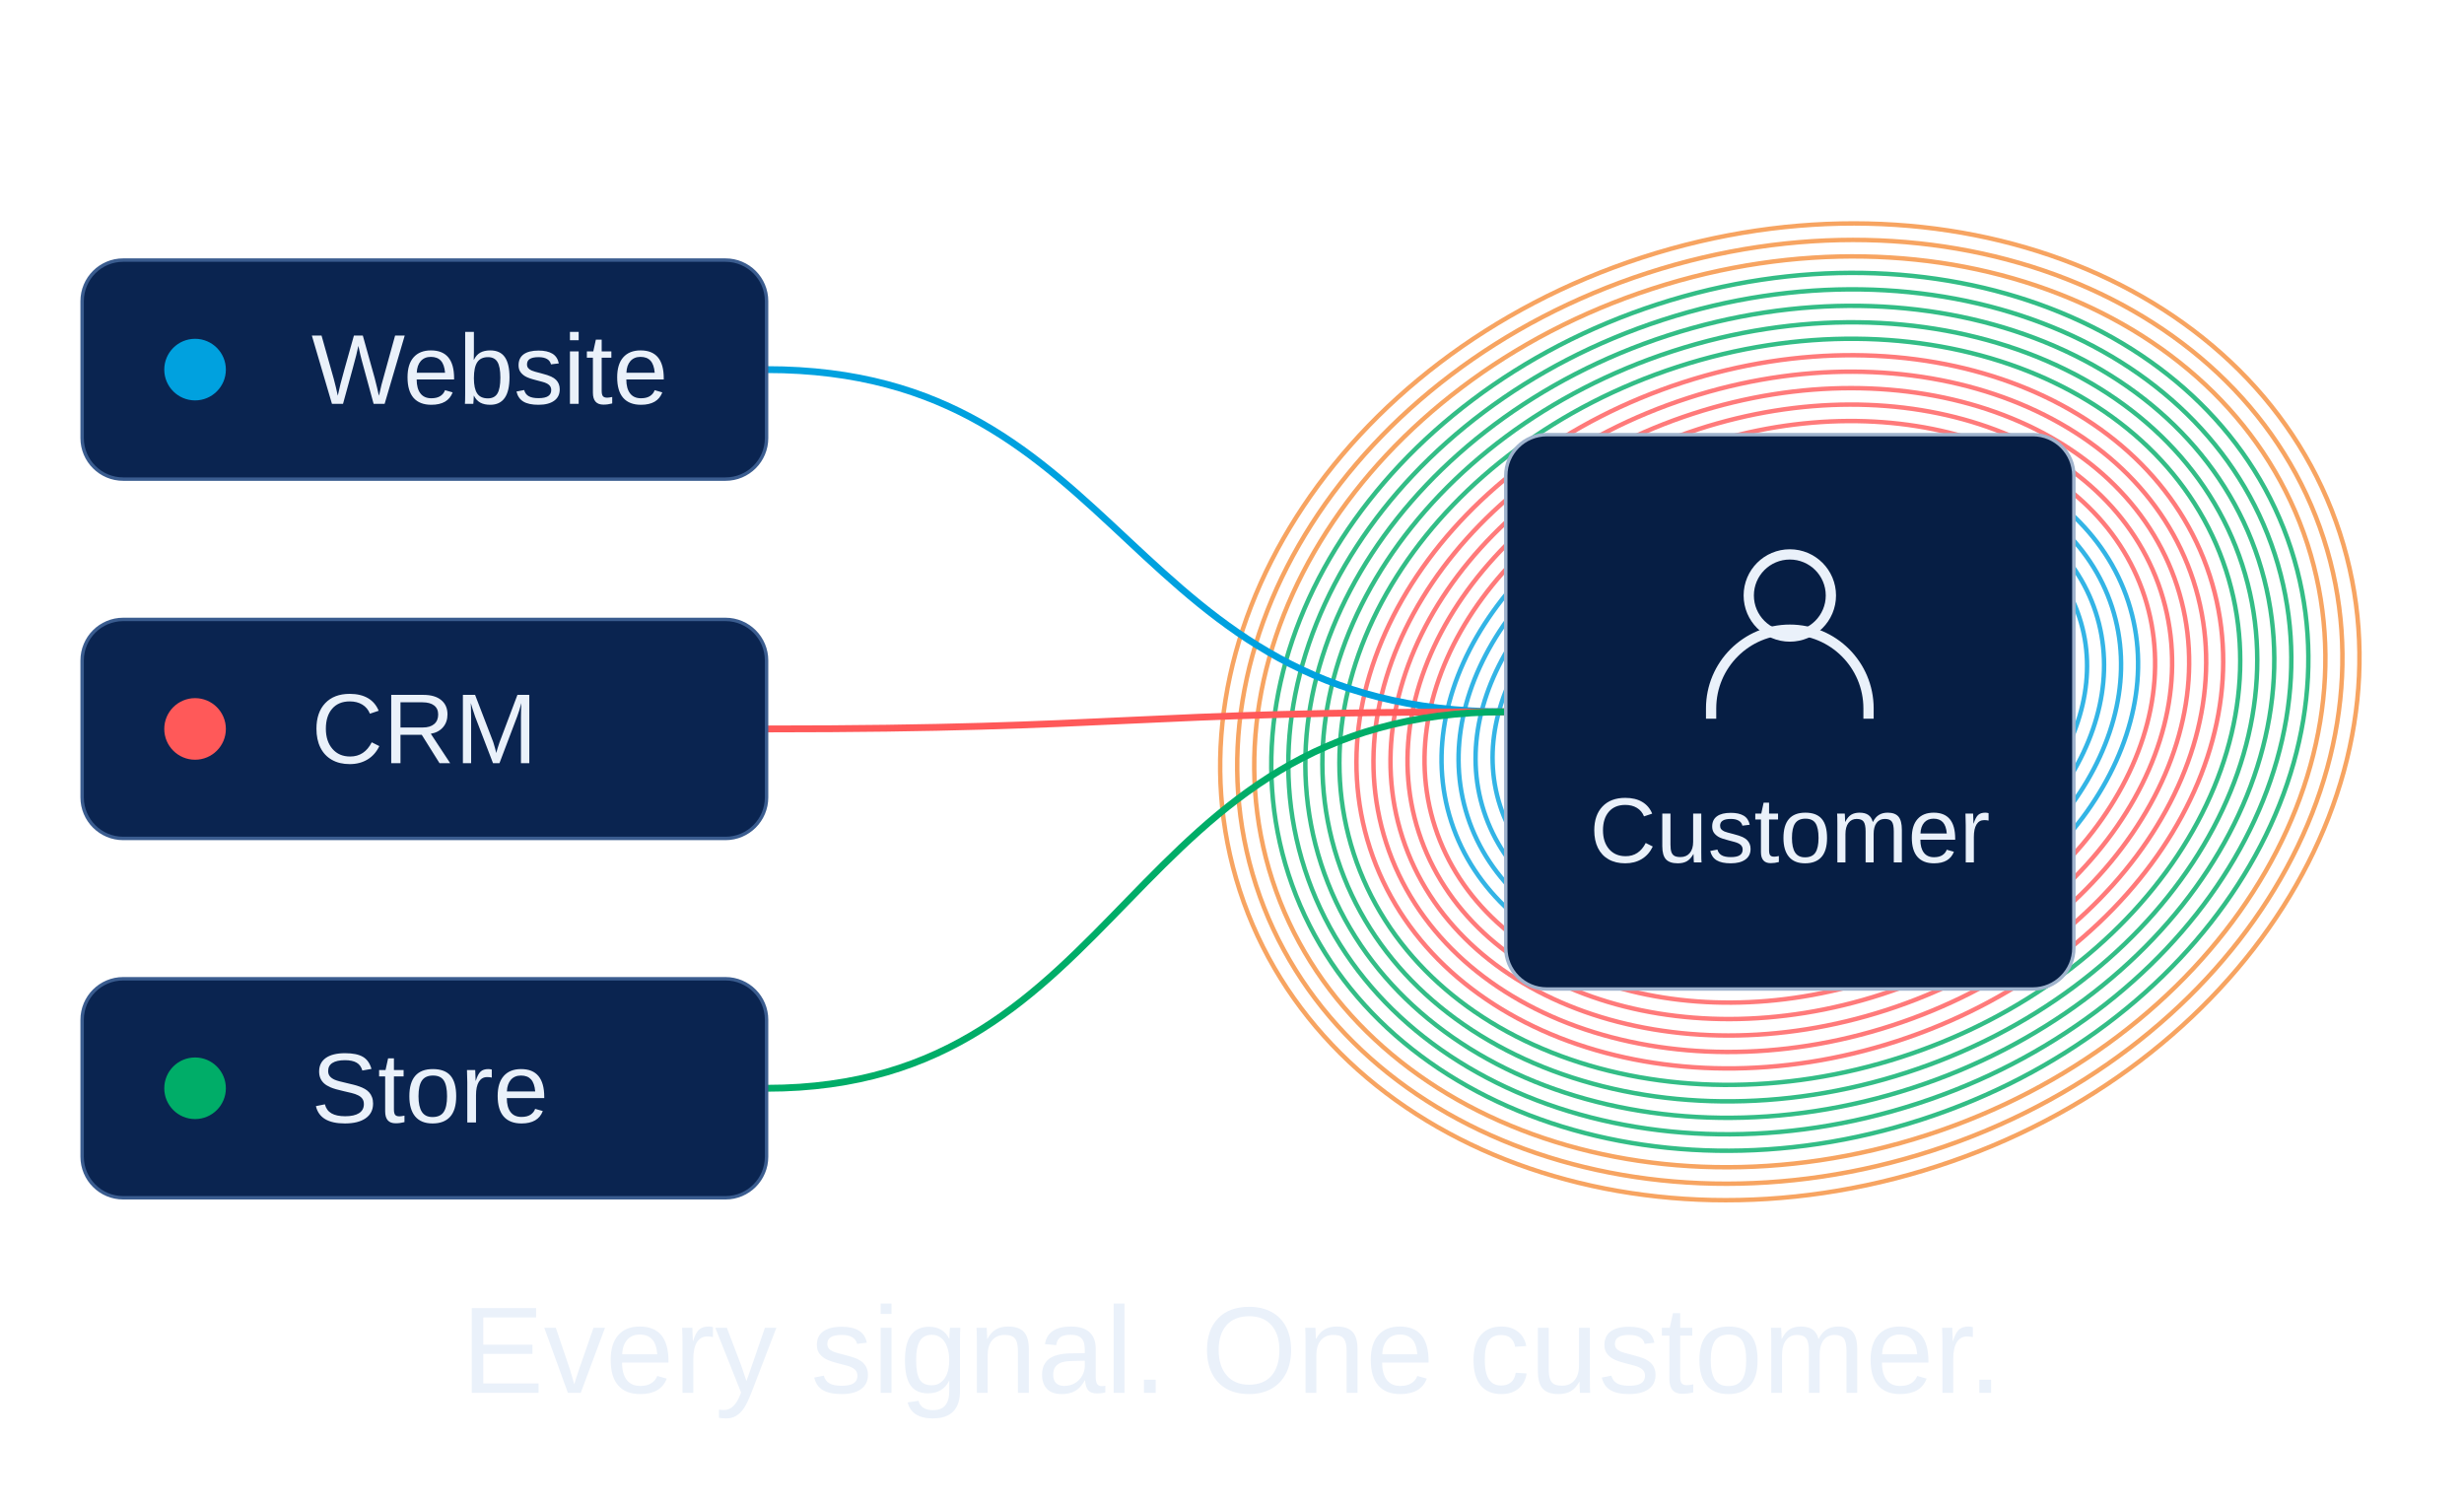
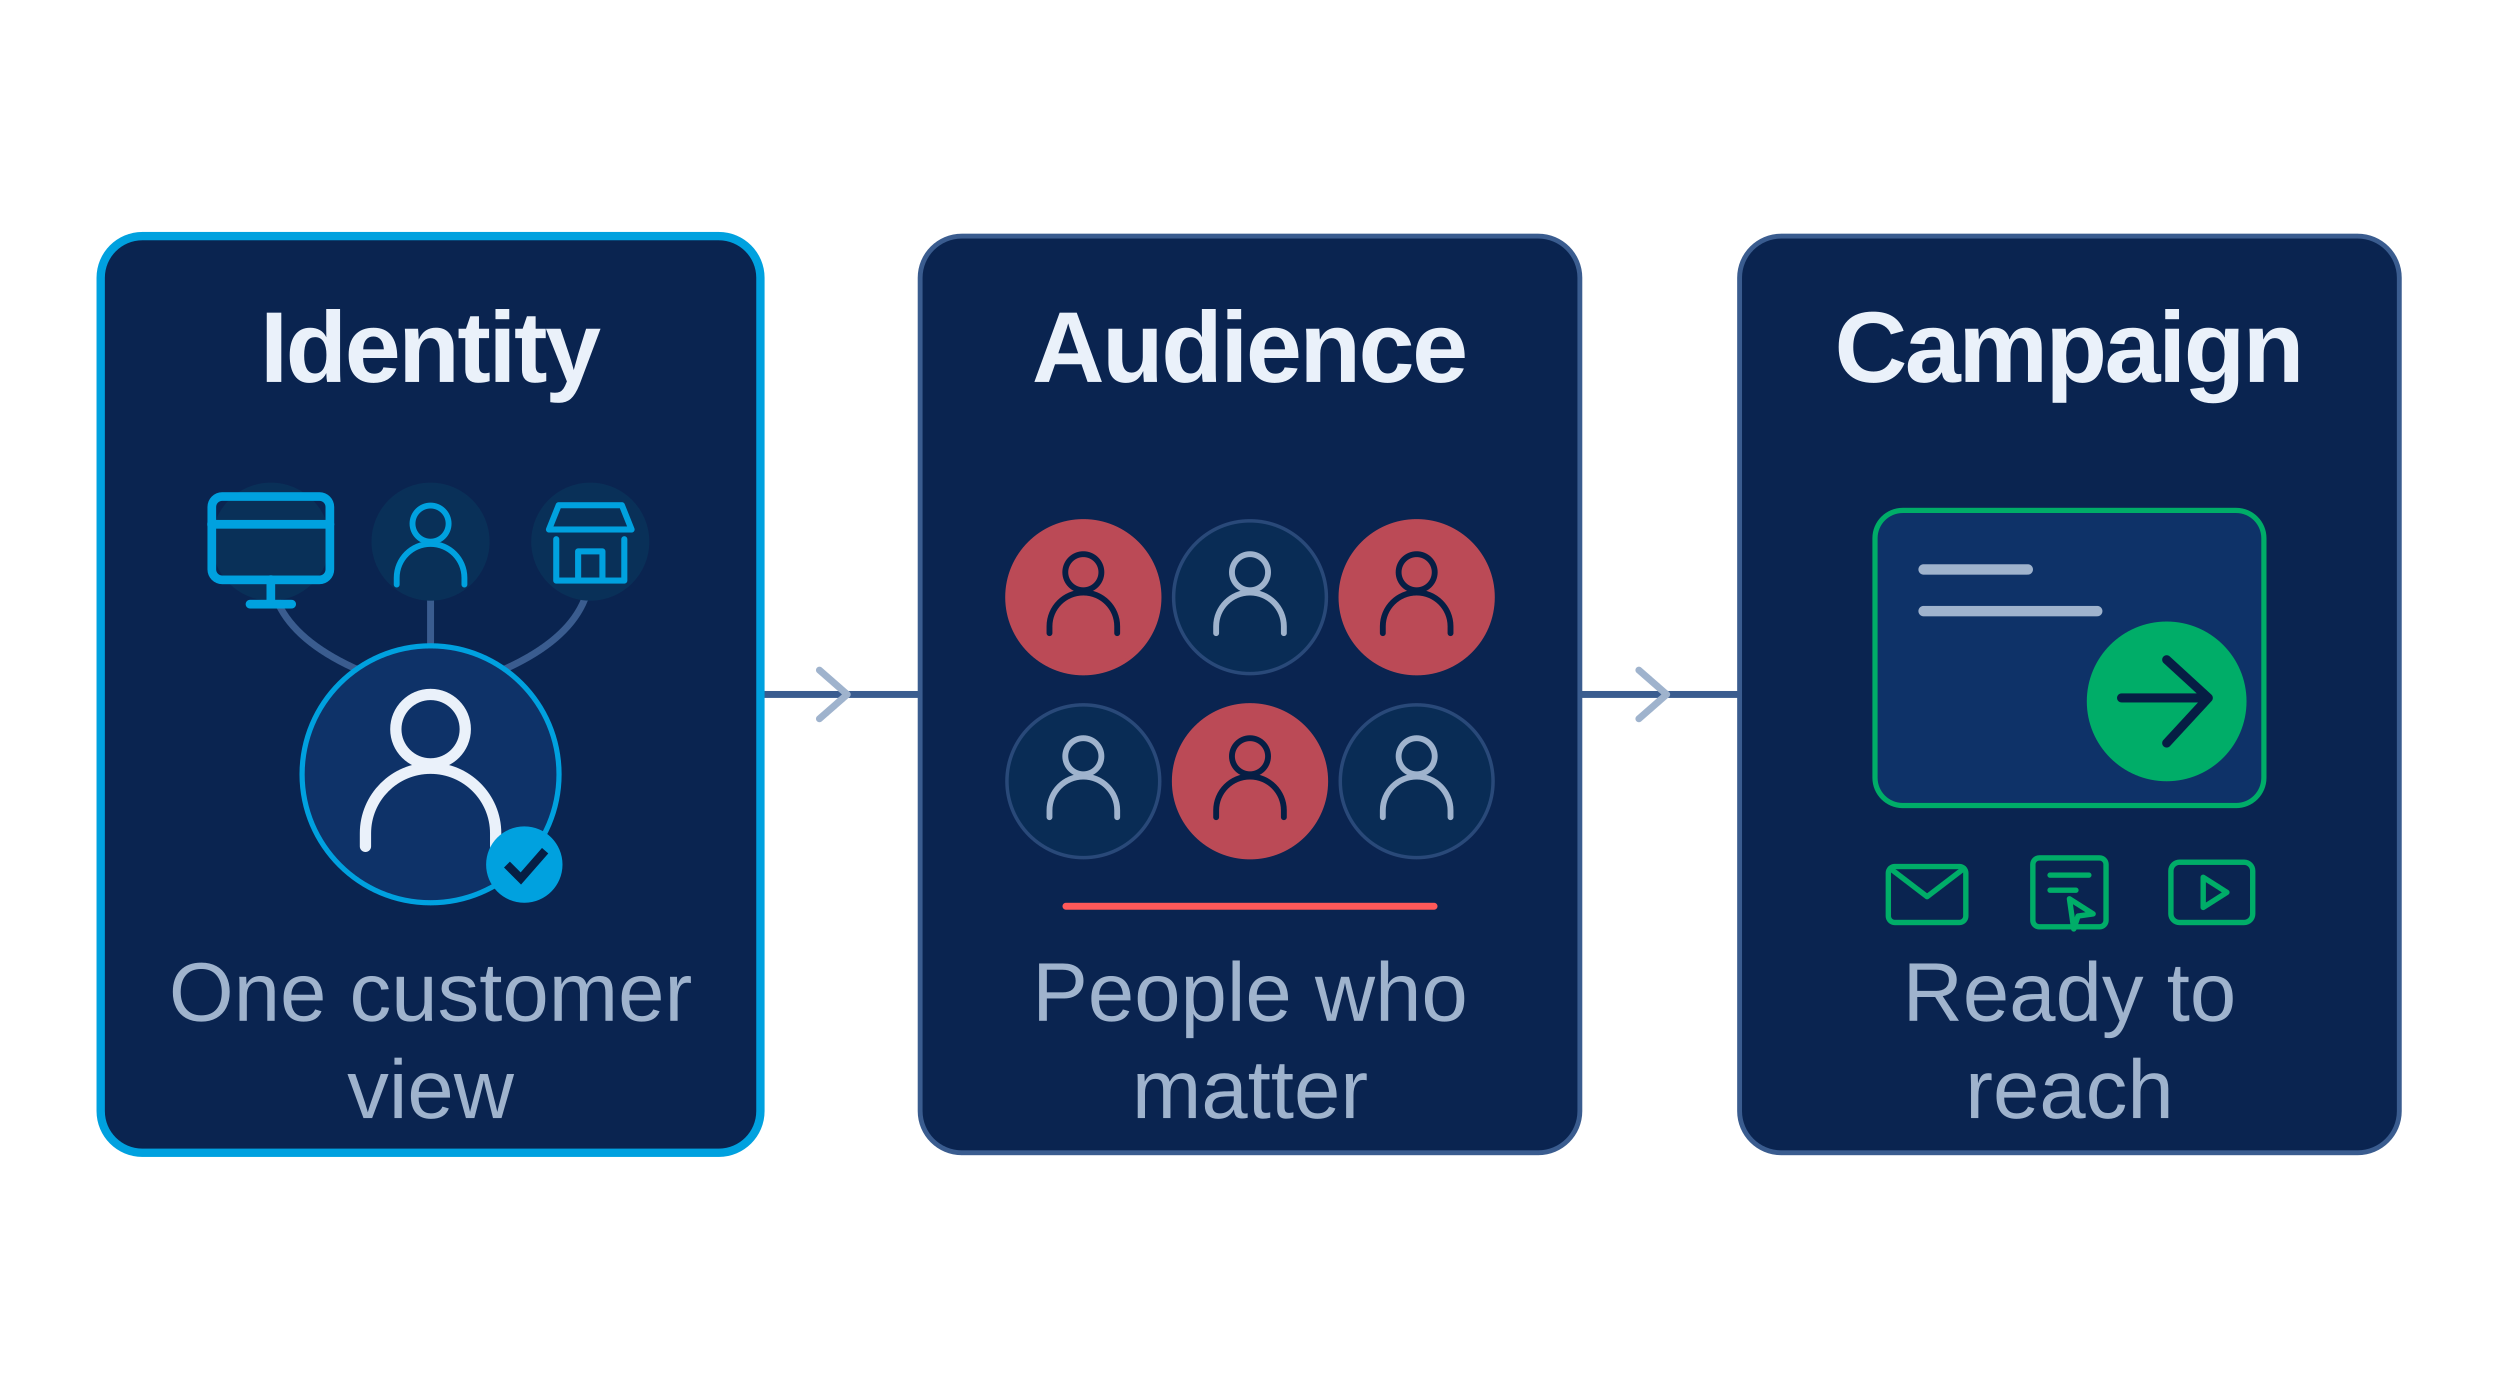
- <svg xmlns="http://www.w3.org/2000/svg" viewBox="0 0 720 440">
-   <g fill="none" opacity=".8" transform="translate(523 208) rotate(-18)">
-     <ellipse rx="84" ry="58.0" stroke="#00A1DF" stroke-width="1.3" />
-     <ellipse rx="89" ry="62.8" stroke="#00A1DF" stroke-width="1.3" />
-     <ellipse rx="94" ry="67.6" stroke="#00A1DF" stroke-width="1.3" />
-     <ellipse rx="99" ry="72.4" stroke="#00A1DF" stroke-width="1.3" />
-     <ellipse rx="104" ry="77.2" stroke="#00A1DF" stroke-width="1.3" />
-     <ellipse rx="109" ry="82.0" stroke="#FF5959" stroke-width="1.3" />
-     <ellipse rx="114" ry="86.8" stroke="#FF5959" stroke-width="1.3" />
-     <ellipse rx="119" ry="91.6" stroke="#FF5959" stroke-width="1.3" />
-     <ellipse rx="124" ry="96.4" stroke="#FF5959" stroke-width="1.3" />
-     <ellipse rx="129" ry="101.2" stroke="#FF5959" stroke-width="1.3" />
-     <ellipse rx="134" ry="106.0" stroke="#00AD68" stroke-width="1.3" />
-     <ellipse rx="139" ry="110.8" stroke="#00AD68" stroke-width="1.3" />
-     <ellipse rx="144" ry="115.6" stroke="#00AD68" stroke-width="1.3" />
-     <ellipse rx="149" ry="120.4" stroke="#00AD68" stroke-width="1.3" />
-     <ellipse rx="154" ry="125.2" stroke="#00AD68" stroke-width="1.3" />
-     <ellipse rx="159" ry="130.0" stroke="#F58D39" stroke-width="1.3" />
-     <ellipse rx="164" ry="134.8" stroke="#F58D39" stroke-width="1.3" />
-     <ellipse rx="169" ry="139.6" stroke="#F58D39" stroke-width="1.3" />
+ <svg xmlns="http://www.w3.org/2000/svg" font-family="DM Sans, Arial, sans-serif" viewBox="0 0 720 400" width="720" height="400">
+   <path d="M188 200H532" stroke="#3A5C8F" stroke-width="2" />
+   <path d="m236 193 8 7-8 7m236-14 8 7-8 7" stroke="#9FB3CD" stroke-width="2" fill="none" stroke-linecap="round" stroke-linejoin="round" />
+   <g transform="translate(124 200)">
+     <g style="scale: 1.11;">
+       <rect x="-95" y="-132" width="190" height="264" rx="12" fill="#0A2450" stroke="#3A5C8F" stroke-width="1.4" />
+       <rect x="-95" y="-132" width="190" height="264" rx="12" fill="none" stroke="#00A1DF" stroke-width="2.4" opacity="1" />
+       <text y="-90" text-anchor="middle" fill="#EAF1FA" font-size="29" font-weight="550" letter-spacing="-.7">Identity</text>
+       <path d="M-46-36Q-46-12 0 0M0-36V0M46-36Q46-12 0 0" fill="none" stroke="#3A5C8F" stroke-width="2" />
+       <g opacity="1">
+         <circle cx="-46" cy="-44" r="17" fill="#093058" />
+         <g transform="translate(-46 -44)" stroke="#00A1DF" stroke-width="2.5" fill="none" stroke-linecap="round" stroke-linejoin="round">
+           <rect x="-17" y="-13" width="34" height="24" rx="3" />
+           <path d="M-6 18H6M0 11v7M-17-5h34" />
+         </g>
+         <circle cy="-44" r="17" fill="#093058" />
+         <g transform="translate(0 -44) scale(.65)">
+           <g transform="translate(0 0) scale(1)" fill="none" stroke="#00A1DF" stroke-width="2.6" stroke-linecap="round">
+             <circle cy="-8" r="8" />
+             <path d="M-15 19v-3a15 15 0 0 1 30 0v3" />
+           </g>
+         </g>
+         <circle cx="46" cy="-44" r="17" fill="#093058" />
+         <g transform="translate(46 -44) scale(.7)">
+           <g transform="translate(0 0)" stroke="#00A1DF" stroke-width="2.5" fill="none" stroke-linecap="round" stroke-linejoin="round">
+             <path d="M-17-5h34l-4-10h-26zM-14-1v17h28V-1M-5 16V4H5v12" />
+           </g>
+         </g>
+       </g>
+       <circle cy="23" r="37" fill="#0E3268" stroke="#00A1DF" stroke-width="1.5" />
+       <g transform="translate(0 20) scale(1.25)" fill="none" stroke="#EAF1FA" stroke-width="2.6" stroke-linecap="round">
+         <circle cy="-8" r="8" />
+         <path d="M-15 19v-3a15 15 0 0 1 30 0v3" />
+       </g>
+       <circle cx="27" cy="49" r="11" fill="#00A1DF" />
+       <path d="m22 49 4 4 7-8" stroke="#061E44" stroke-width="2.4" fill="none" />
+       <text y="94" fill="#9FB3CD" text-anchor="middle" font-size="24">One customer<tspan x="0" dy="28">view</tspan>
+       </text>
+     </g>
  </g>
-   <g font-family="DM Sans,Arial,sans-serif">
-     <path d="M224 108C330 108 328 208 440 208" stroke="#00A1DF" fill="none" stroke-width="2" />
-     <rect x="24" y="76" width="200" height="64" rx="12" fill="#0A2450" stroke="#3A5C8F" />
-     <circle cx="57" cy="108" r="9" fill="#00A1DF" />
-     <text x="91" y="118" fill="#EAF1FA" font-size="29">Website</text>
-     <path d="M224 213C330 213 328 208 440 208" stroke="#FF5959" fill="none" stroke-width="2" />
-     <rect x="24" y="181" width="200" height="64" rx="12" fill="#0A2450" stroke="#3A5C8F" />
-     <circle cx="57" cy="213" r="9" fill="#FF5959" />
-     <text x="91" y="223" fill="#EAF1FA" font-size="29">CRM</text>
-     <path d="M224 318C330 318 328 208 440 208" stroke="#00AD68" fill="none" stroke-width="2" />
-     <rect x="24" y="286" width="200" height="64" rx="12" fill="#0A2450" stroke="#3A5C8F" />
-     <circle cx="57" cy="318" r="9" fill="#00AD68" />
-     <text x="91" y="328" fill="#EAF1FA" font-size="29">Store</text>
-     <rect x="440" y="127" width="166" height="162" rx="12" fill="#061E44" stroke="#9FB3CD" />
-     <g fill="none" stroke="#EAF1FA" stroke-width="3">
-       <circle cx="523" cy="174" r="12" />
-       <path d="M500 210v-3a23 23 0 0 1 46 0v3" />
+   <g transform="translate(360 200)">
+     <g style="scale: 0.94;">
+       <rect x="-95" y="-132" width="190" height="264" rx="12" fill="#0A2450" stroke="#3A5C8F" stroke-width="1.4" />
+       <rect x="-95" y="-132" width="190" height="264" rx="12" fill="none" stroke="#FF5959" stroke-width="2.4" opacity="0" />
+       <text y="-90" text-anchor="middle" fill="#EAF1FA" font-size="29" font-weight="550" letter-spacing="-.7">Audience</text>
+       <g transform="translate(-48 -28)">
+         <circle r="22" fill="#FF5959" stroke="#FF5959" opacity="0.72" />
+         <g transform="translate(0 -2) scale(0.65)" fill="none" stroke="#061E44" stroke-width="2.6" stroke-linecap="round">
+           <circle cy="-8" r="8" />
+           <path d="M-15 19v-3a15 15 0 0 1 30 0v3" />
+         </g>
+       </g>
+       <g transform="translate(0 -28)">
+         <circle r="22" fill="#093058" stroke="#3A5C8F" opacity="0.65" />
+         <g transform="translate(0 -2) scale(0.65)" fill="none" stroke="#9FB3CD" stroke-width="2.6" stroke-linecap="round">
+           <circle cy="-8" r="8" />
+           <path d="M-15 19v-3a15 15 0 0 1 30 0v3" />
+         </g>
+       </g>
+       <g transform="translate(48 -28)">
+         <circle r="22" fill="#FF5959" stroke="#FF5959" opacity="0.72" />
+         <g transform="translate(0 -2) scale(0.65)" fill="none" stroke="#061E44" stroke-width="2.6" stroke-linecap="round">
+           <circle cy="-8" r="8" />
+           <path d="M-15 19v-3a15 15 0 0 1 30 0v3" />
+         </g>
+       </g>
+       <g transform="translate(-48 25)">
+         <circle r="22" fill="#093058" stroke="#3A5C8F" opacity="0.65" />
+         <g transform="translate(0 -2) scale(0.65)" fill="none" stroke="#9FB3CD" stroke-width="2.6" stroke-linecap="round">
+           <circle cy="-8" r="8" />
+           <path d="M-15 19v-3a15 15 0 0 1 30 0v3" />
+         </g>
+       </g>
+       <g transform="translate(0 25)">
+         <circle r="22" fill="#FF5959" stroke="#FF5959" opacity="0.72" />
+         <g transform="translate(0 -2) scale(0.65)" fill="none" stroke="#061E44" stroke-width="2.6" stroke-linecap="round">
+           <circle cy="-8" r="8" />
+           <path d="M-15 19v-3a15 15 0 0 1 30 0v3" />
+         </g>
+       </g>
+       <g transform="translate(48 25)">
+         <circle r="22" fill="#093058" stroke="#3A5C8F" opacity="0.65" />
+         <g transform="translate(0 -2) scale(0.65)" fill="none" stroke="#9FB3CD" stroke-width="2.6" stroke-linecap="round">
+           <circle cy="-8" r="8" />
+           <path d="M-15 19v-3a15 15 0 0 1 30 0v3" />
+         </g>
+       </g>
+       <path d="M-53 61H53" stroke="#FF5959" stroke-width="2" stroke-linecap="round" />
+       <text y="94" fill="#9FB3CD" text-anchor="middle" font-size="24">People who<tspan x="0" dy="28">matter</tspan>
+       </text>
    </g>
-     <text x="523" y="252" fill="#EAF1FA" text-anchor="middle" font-size="27">Customer</text>
-     <text x="360" y="407" fill="#EAF1FA" text-anchor="middle" font-size="36">Every signal. One customer.</text>
+   </g>
+   <g transform="translate(596 200)">
+     <g style="scale: 0.94;">
+       <rect x="-95" y="-132" width="190" height="264" rx="12" fill="#0A2450" stroke="#3A5C8F" stroke-width="1.4" />
+       <rect x="-95" y="-132" width="190" height="264" rx="12" fill="none" stroke="#00AD68" stroke-width="2.4" opacity="0" />
+       <text y="-90" text-anchor="middle" fill="#EAF1FA" font-size="29" font-weight="550" letter-spacing="-.7">Campaign</text>
+       <rect x="-56" y="-53" width="112" height="85" rx="8" fill="#0E3268" stroke="#00AD68" stroke-width="1.5" />
+       <path d="M-42-36H-12M-42-24H8" stroke="#9FB3CD" stroke-width="3" stroke-linecap="round" />
+       <circle cx="28" cy="2" r="23" fill="#00AD68" />
+       <path d="m16 2 11-12 13 12m-13-12v25" stroke="#061E44" stroke-width="2.6" fill="none" stroke-linecap="round" stroke-linejoin="round" transform="rotate(90 28 2)" />
+       <g transform="translate(-41 57) scale(.62)">
+         <g transform="translate(0 0)" stroke="#00AD68" stroke-width="2.5" fill="none" stroke-linecap="round" stroke-linejoin="round">
+           <rect x="-18" y="-12" width="36" height="26" rx="3" />
+           <path d="m-17-11 17 13 17-13" />
+         </g>
+       </g>
+       <g transform="translate(0 57) scale(.62)">
+         <g transform="translate(0 0)" stroke="#00AD68" stroke-width="2.5" fill="none" stroke-linecap="round" stroke-linejoin="round">
+           <rect x="-17" y="-16" width="34" height="32" rx="3" />
+           <path d="M-9-8H9M-9-1H3m-3 4 11 7-7 1-2 6z" />
+         </g>
+       </g>
+       <g transform="translate(41 57) scale(.62)">
+         <g transform="translate(0 0)" stroke="#00AD68" stroke-width="2.5" fill="none" stroke-linecap="round" stroke-linejoin="round">
+           <rect x="-19" y="-14" width="38" height="28" rx="4" />
+           <path d="m-4-7 11 7-11 7z" />
+         </g>
+       </g>
+       <text y="94" fill="#9FB3CD" text-anchor="middle" font-size="24">Ready to<tspan x="0" dy="28">reach</tspan>
+       </text>
+     </g>
  </g>
</svg>
